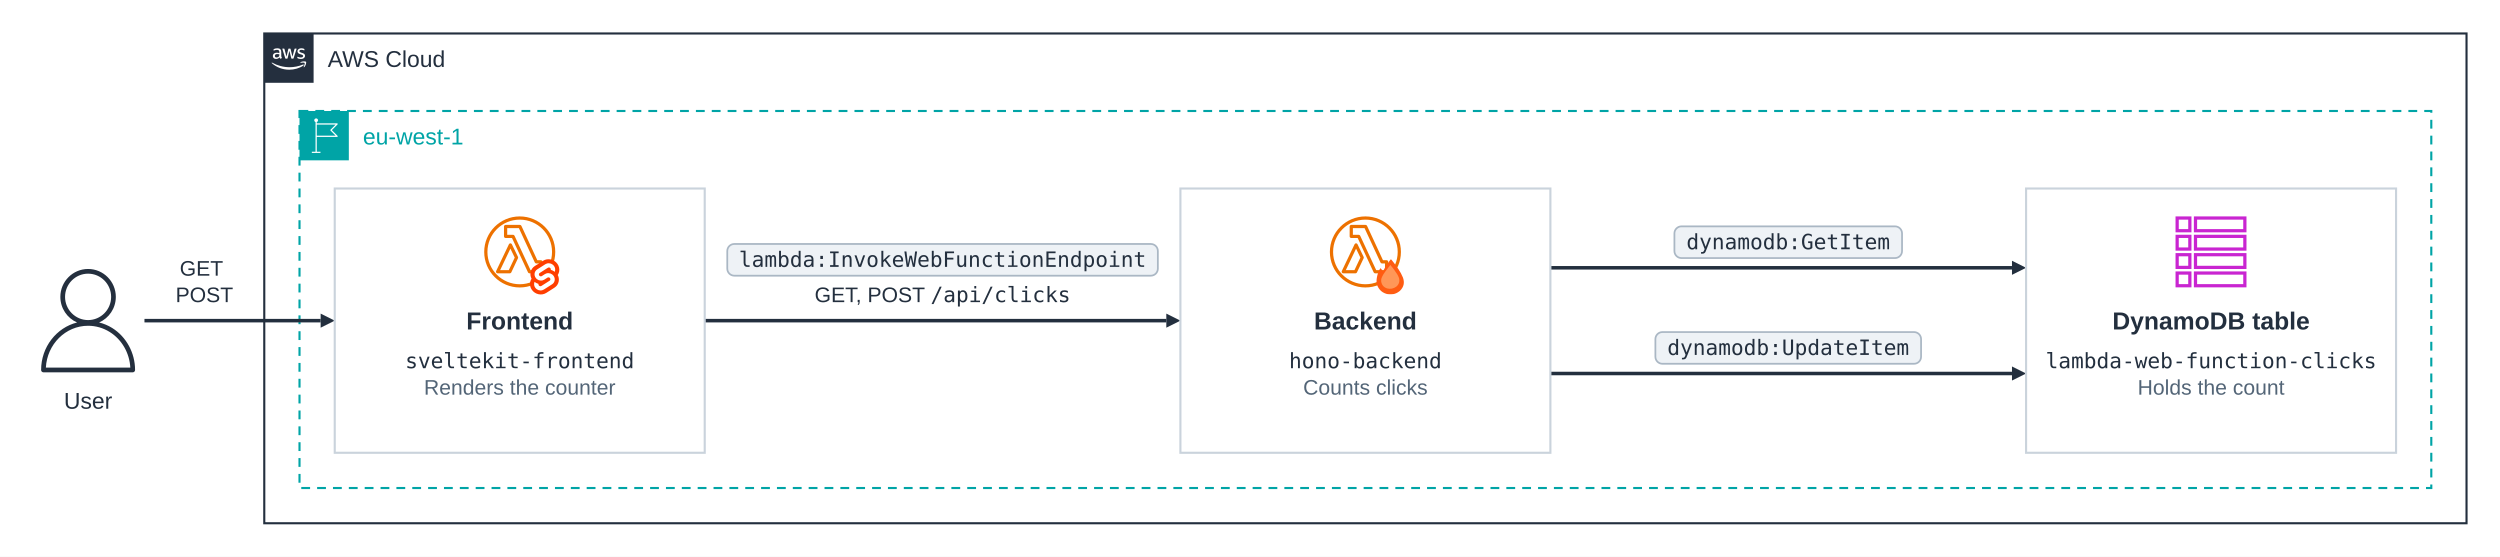
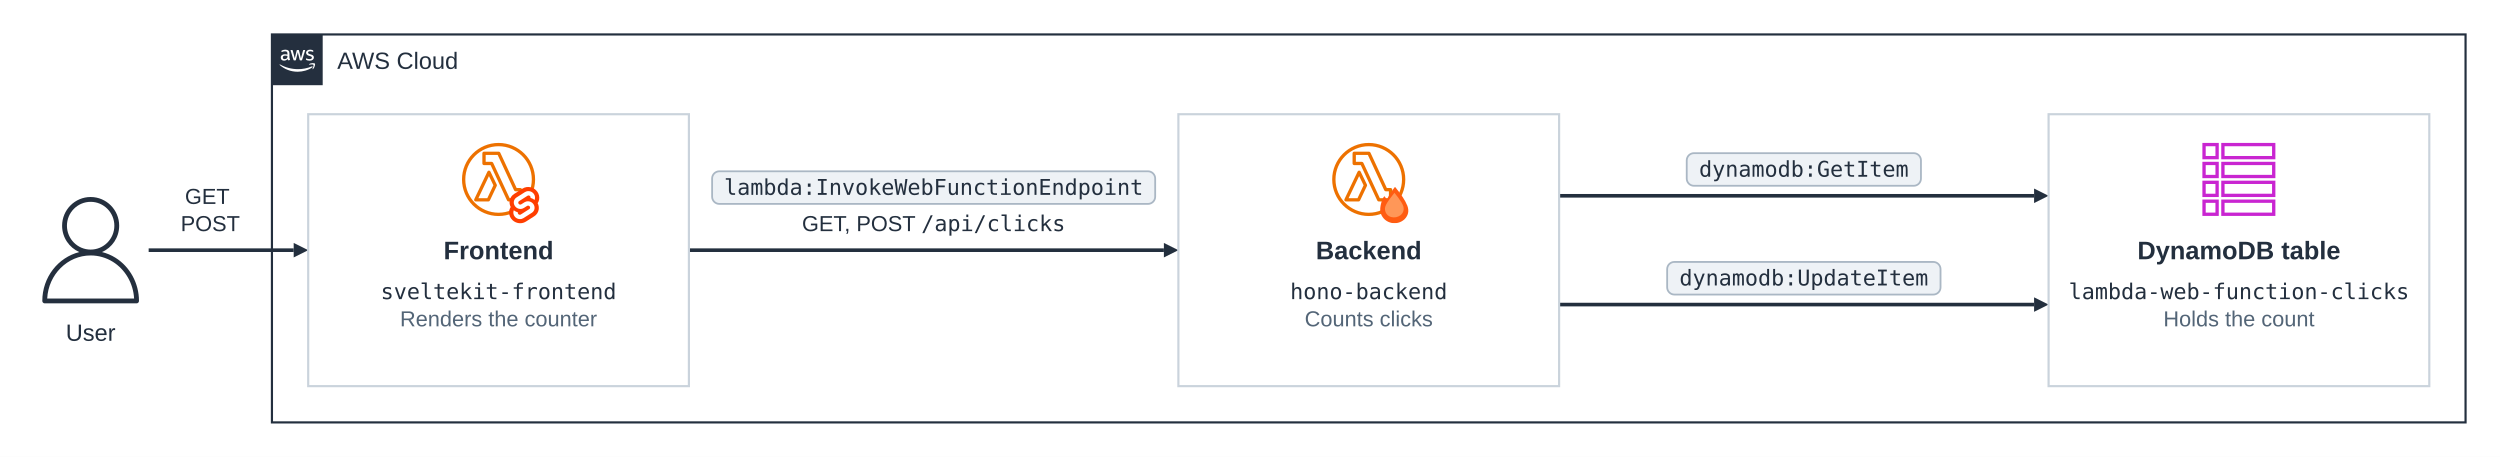
- <svg xmlns="http://www.w3.org/2000/svg" width="1419" height="316" viewBox="50 -19 1419 316" role="img" aria-labelledby="title description">
-   <rect x="50" y="-19" width="1419" height="316" fill="#FFFFFF" />
+ <svg xmlns="http://www.w3.org/2000/svg" width="1379" height="252" viewBox="50 -19 1379 252" role="img" aria-labelledby="title description">
+   <rect x="50" y="-19" width="1379" height="252" fill="#FFFFFF" />
  <g data-group-id="aws">
-     <rect x="200" y="0" width="1250" height="278" fill="none" stroke="#232F3E" stroke-width="1.2" />
-     <svg width="28" height="28" viewBox="0 0 40 40" version="1.1" id="icon-b2f0c8f54dda-1" x="200" y="0" preserveAspectRatio="xMidYMid meet" data-icon="" aria-hidden="true">
-       <g id="icon-b2f0c8f54dda-1-Icon-Architecture-Group/32/AWS-Cloud-logo_32" stroke="none" stroke-width="1" fill="none" fill-rule="evenodd">
-         <rect id="icon-b2f0c8f54dda-1-Rectangle" fill="#242F3E" x="0" y="0" width="40" height="40" />
-         <path d="M32.698,23.901 C33.059,24.37 32.298,26.3 31.957,27.164 C31.853,27.426 32.075,27.529 32.307,27.332 C33.82,26.048 34.212,23.357 33.901,22.969 C33.594,22.583 30.95,22.252 29.338,23.401 C29.089,23.578 29.132,23.822 29.407,23.79 C30.315,23.678 32.338,23.433 32.698,23.901 L32.698,23.901 Z M31.856,25.91 C32.374,25.532 31.93,24.969 31.402,25.19 C27.889,26.654 24.075,27.363 20.602,27.363 C15.459,27.363 10.475,25.974 6.446,23.668 C6.094,23.466 5.833,23.823 6.127,24.082 C9.86,27.398 14.796,29.391 20.274,29.391 C24.184,29.391 28.725,28.183 31.856,25.91 L31.856,25.91 Z M29.712,20.695 C29.214,20.695 28.727,20.642 28.253,20.534 C27.777,20.425 27.413,20.302 27.16,20.161 C27.005,20.077 26.908,19.989 26.869,19.903 C26.831,19.815 26.811,19.729 26.811,19.643 L26.811,19.174 C26.811,18.98 26.884,18.881 27.027,18.881 C27.082,18.881 27.14,18.894 27.2,18.914 C27.261,18.937 27.341,18.969 27.441,19.012 C27.761,19.153 28.108,19.26 28.485,19.336 C28.861,19.411 29.236,19.449 29.611,19.449 C30.208,19.449 30.669,19.347 30.995,19.141 C31.322,18.937 31.484,18.646 31.484,18.268 C31.484,18.008 31.399,17.793 31.227,17.619 C31.056,17.445 30.738,17.286 30.275,17.134 L28.9,16.713 C28.203,16.497 27.698,16.184 27.383,15.775 C27.068,15.363 26.911,14.916 26.911,14.428 C26.911,14.041 26.996,13.699 27.169,13.401 C27.339,13.104 27.564,12.851 27.845,12.64 C28.13,12.43 28.459,12.272 28.834,12.162 C29.208,12.055 29.606,12 30.026,12 C30.236,12 30.449,12.014 30.666,12.041 C30.881,12.067 31.085,12.103 31.278,12.146 C31.471,12.191 31.651,12.239 31.816,12.292 C31.982,12.347 32.114,12.401 32.215,12.454 C32.346,12.529 32.439,12.605 32.496,12.681 C32.551,12.756 32.579,12.858 32.579,12.989 L32.579,13.425 C32.579,13.62 32.507,13.716 32.362,13.716 C32.285,13.716 32.165,13.68 31.998,13.604 C31.458,13.365 30.848,13.248 30.177,13.248 C29.635,13.248 29.214,13.334 28.916,13.506 C28.617,13.68 28.468,13.955 28.468,14.333 C28.468,14.591 28.562,14.81 28.751,14.988 C28.939,15.166 29.286,15.336 29.795,15.499 L31.137,15.921 C31.822,16.135 32.311,16.433 32.603,16.809 C32.897,17.188 33.044,17.619 33.044,18.104 C33.044,18.505 32.961,18.864 32.794,19.182 C32.628,19.501 32.399,19.772 32.105,19.999 C31.813,20.226 31.463,20.398 31.054,20.517 C30.644,20.637 30.197,20.695 29.712,20.695 L29.712,20.695 Z M17.547,20.451 C17.381,20.451 17.26,20.424 17.182,20.364 C17.104,20.303 17.038,20.183 16.983,19.999 L14.761,12.842 C14.708,12.658 14.679,12.535 14.679,12.471 C14.679,12.32 14.757,12.244 14.912,12.244 L15.839,12.244 C16.016,12.244 16.14,12.274 16.213,12.334 C16.284,12.392 16.347,12.512 16.402,12.698 L17.993,18.818 L19.47,12.698 C19.514,12.512 19.574,12.392 19.651,12.334 C19.728,12.274 19.855,12.244 20.031,12.244 L20.796,12.244 C20.971,12.244 21.098,12.274 21.176,12.334 C21.253,12.392 21.314,12.512 21.358,12.698 L22.851,18.899 L24.491,12.698 C24.546,12.512 24.609,12.392 24.681,12.334 C24.754,12.274 24.877,12.244 25.054,12.244 L25.932,12.244 C26.088,12.244 26.165,12.32 26.165,12.471 C26.165,12.512 26.158,12.562 26.149,12.615 C26.136,12.671 26.116,12.746 26.081,12.842 L23.795,19.999 C23.74,20.183 23.673,20.303 23.595,20.364 C23.518,20.424 23.396,20.451 23.231,20.451 L22.418,20.451 C22.242,20.451 22.115,20.421 22.038,20.357 C21.961,20.292 21.9,20.166 21.856,19.984 L20.38,14.024 L18.923,19.984 C18.879,20.166 18.817,20.292 18.74,20.357 C18.662,20.421 18.536,20.451 18.359,20.451 L17.547,20.451 Z M9.939,19.449 C10.25,19.449 10.575,19.392 10.918,19.279 C11.26,19.165 11.558,18.969 11.812,18.687 C11.968,18.515 12.074,18.318 12.136,18.096 C12.196,17.876 12.225,17.609 12.225,17.295 L12.225,16.907 C11.951,16.842 11.661,16.791 11.356,16.753 C11.052,16.716 10.757,16.696 10.469,16.696 C9.84,16.696 9.369,16.82 9.061,17.069 C8.752,17.317 8.596,17.672 8.596,18.139 C8.596,18.57 8.713,18.895 8.945,19.117 C9.177,19.339 9.509,19.449 9.939,19.449 L9.939,19.449 Z M13.785,18.041 C13.785,18.386 13.82,18.66 13.892,18.866 C13.965,19.072 14.067,19.294 14.199,19.53 C14.243,19.606 14.265,19.676 14.265,19.739 C14.265,19.838 14.204,19.93 14.083,20.015 L13.486,20.405 C13.398,20.458 13.315,20.486 13.238,20.486 C13.137,20.486 13.044,20.443 12.956,20.357 C12.822,20.226 12.71,20.084 12.617,19.927 C12.521,19.771 12.425,19.588 12.326,19.383 C11.585,20.236 10.658,20.663 9.542,20.663 C8.746,20.663 8.116,20.443 7.651,19.999 C7.188,19.557 6.956,18.963 6.956,18.219 C6.956,17.432 7.243,16.796 7.819,16.316 C8.392,15.836 9.167,15.595 10.138,15.595 C10.459,15.595 10.793,15.62 11.141,15.668 C11.488,15.716 11.851,15.785 12.225,15.871 L12.225,15.192 C12.225,14.49 12.078,13.996 11.779,13.709 C11.481,13.423 10.968,13.281 10.239,13.281 C9.906,13.281 9.566,13.32 9.218,13.401 C8.871,13.482 8.53,13.587 8.199,13.716 C8.044,13.781 7.933,13.822 7.868,13.838 C7.802,13.854 7.752,13.862 7.719,13.862 C7.587,13.862 7.519,13.766 7.519,13.57 L7.519,13.118 C7.519,12.966 7.543,12.858 7.587,12.795 C7.631,12.729 7.719,12.664 7.852,12.6 C8.183,12.437 8.581,12.297 9.044,12.179 C9.509,12.06 10,12 10.52,12 C11.646,12 12.472,12.253 12.997,12.753 C13.521,13.255 13.785,14.013 13.785,15.028 L13.785,18.041 Z" id="icon-b2f0c8f54dda-1-Fill-1" fill="#FFFFFF" />
+     <rect x="200" y="0" width="1210" height="214" fill="none" stroke="#232F3E" stroke-width="1.2" />
+     <svg width="28" height="28" viewBox="0 0 40 40" version="1.1" id="icon-4a903ae22e3e-1" x="200" y="0" preserveAspectRatio="xMidYMid meet" data-icon="" aria-hidden="true">
+       <g id="icon-4a903ae22e3e-1-Icon-Architecture-Group/32/AWS-Cloud-logo_32" stroke="none" stroke-width="1" fill="none" fill-rule="evenodd">
+         <rect id="icon-4a903ae22e3e-1-Rectangle" fill="#242F3E" x="0" y="0" width="40" height="40" />
+         <path d="M32.698,23.901 C33.059,24.37 32.298,26.3 31.957,27.164 C31.853,27.426 32.075,27.529 32.307,27.332 C33.82,26.048 34.212,23.357 33.901,22.969 C33.594,22.583 30.95,22.252 29.338,23.401 C29.089,23.578 29.132,23.822 29.407,23.79 C30.315,23.678 32.338,23.433 32.698,23.901 L32.698,23.901 Z M31.856,25.91 C32.374,25.532 31.93,24.969 31.402,25.19 C27.889,26.654 24.075,27.363 20.602,27.363 C15.459,27.363 10.475,25.974 6.446,23.668 C6.094,23.466 5.833,23.823 6.127,24.082 C9.86,27.398 14.796,29.391 20.274,29.391 C24.184,29.391 28.725,28.183 31.856,25.91 L31.856,25.91 Z M29.712,20.695 C29.214,20.695 28.727,20.642 28.253,20.534 C27.777,20.425 27.413,20.302 27.16,20.161 C27.005,20.077 26.908,19.989 26.869,19.903 C26.831,19.815 26.811,19.729 26.811,19.643 L26.811,19.174 C26.811,18.98 26.884,18.881 27.027,18.881 C27.082,18.881 27.14,18.894 27.2,18.914 C27.261,18.937 27.341,18.969 27.441,19.012 C27.761,19.153 28.108,19.26 28.485,19.336 C28.861,19.411 29.236,19.449 29.611,19.449 C30.208,19.449 30.669,19.347 30.995,19.141 C31.322,18.937 31.484,18.646 31.484,18.268 C31.484,18.008 31.399,17.793 31.227,17.619 C31.056,17.445 30.738,17.286 30.275,17.134 L28.9,16.713 C28.203,16.497 27.698,16.184 27.383,15.775 C27.068,15.363 26.911,14.916 26.911,14.428 C26.911,14.041 26.996,13.699 27.169,13.401 C27.339,13.104 27.564,12.851 27.845,12.64 C28.13,12.43 28.459,12.272 28.834,12.162 C29.208,12.055 29.606,12 30.026,12 C30.236,12 30.449,12.014 30.666,12.041 C30.881,12.067 31.085,12.103 31.278,12.146 C31.471,12.191 31.651,12.239 31.816,12.292 C31.982,12.347 32.114,12.401 32.215,12.454 C32.346,12.529 32.439,12.605 32.496,12.681 C32.551,12.756 32.579,12.858 32.579,12.989 L32.579,13.425 C32.579,13.62 32.507,13.716 32.362,13.716 C32.285,13.716 32.165,13.68 31.998,13.604 C31.458,13.365 30.848,13.248 30.177,13.248 C29.635,13.248 29.214,13.334 28.916,13.506 C28.617,13.68 28.468,13.955 28.468,14.333 C28.468,14.591 28.562,14.81 28.751,14.988 C28.939,15.166 29.286,15.336 29.795,15.499 L31.137,15.921 C31.822,16.135 32.311,16.433 32.603,16.809 C32.897,17.188 33.044,17.619 33.044,18.104 C33.044,18.505 32.961,18.864 32.794,19.182 C32.628,19.501 32.399,19.772 32.105,19.999 C31.813,20.226 31.463,20.398 31.054,20.517 C30.644,20.637 30.197,20.695 29.712,20.695 L29.712,20.695 Z M17.547,20.451 C17.381,20.451 17.26,20.424 17.182,20.364 C17.104,20.303 17.038,20.183 16.983,19.999 L14.761,12.842 C14.708,12.658 14.679,12.535 14.679,12.471 C14.679,12.32 14.757,12.244 14.912,12.244 L15.839,12.244 C16.016,12.244 16.14,12.274 16.213,12.334 C16.284,12.392 16.347,12.512 16.402,12.698 L17.993,18.818 L19.47,12.698 C19.514,12.512 19.574,12.392 19.651,12.334 C19.728,12.274 19.855,12.244 20.031,12.244 L20.796,12.244 C20.971,12.244 21.098,12.274 21.176,12.334 C21.253,12.392 21.314,12.512 21.358,12.698 L22.851,18.899 L24.491,12.698 C24.546,12.512 24.609,12.392 24.681,12.334 C24.754,12.274 24.877,12.244 25.054,12.244 L25.932,12.244 C26.088,12.244 26.165,12.32 26.165,12.471 C26.165,12.512 26.158,12.562 26.149,12.615 C26.136,12.671 26.116,12.746 26.081,12.842 L23.795,19.999 C23.74,20.183 23.673,20.303 23.595,20.364 C23.518,20.424 23.396,20.451 23.231,20.451 L22.418,20.451 C22.242,20.451 22.115,20.421 22.038,20.357 C21.961,20.292 21.9,20.166 21.856,19.984 L20.38,14.024 L18.923,19.984 C18.879,20.166 18.817,20.292 18.74,20.357 C18.662,20.421 18.536,20.451 18.359,20.451 L17.547,20.451 Z M9.939,19.449 C10.25,19.449 10.575,19.392 10.918,19.279 C11.26,19.165 11.558,18.969 11.812,18.687 C11.968,18.515 12.074,18.318 12.136,18.096 C12.196,17.876 12.225,17.609 12.225,17.295 L12.225,16.907 C11.951,16.842 11.661,16.791 11.356,16.753 C11.052,16.716 10.757,16.696 10.469,16.696 C9.84,16.696 9.369,16.82 9.061,17.069 C8.752,17.317 8.596,17.672 8.596,18.139 C8.596,18.57 8.713,18.895 8.945,19.117 C9.177,19.339 9.509,19.449 9.939,19.449 L9.939,19.449 Z M13.785,18.041 C13.785,18.386 13.82,18.66 13.892,18.866 C13.965,19.072 14.067,19.294 14.199,19.53 C14.243,19.606 14.265,19.676 14.265,19.739 C14.265,19.838 14.204,19.93 14.083,20.015 L13.486,20.405 C13.398,20.458 13.315,20.486 13.238,20.486 C13.137,20.486 13.044,20.443 12.956,20.357 C12.822,20.226 12.71,20.084 12.617,19.927 C12.521,19.771 12.425,19.588 12.326,19.383 C11.585,20.236 10.658,20.663 9.542,20.663 C8.746,20.663 8.116,20.443 7.651,19.999 C7.188,19.557 6.956,18.963 6.956,18.219 C6.956,17.432 7.243,16.796 7.819,16.316 C8.392,15.836 9.167,15.595 10.138,15.595 C10.459,15.595 10.793,15.62 11.141,15.668 C11.488,15.716 11.851,15.785 12.225,15.871 L12.225,15.192 C12.225,14.49 12.078,13.996 11.779,13.709 C11.481,13.423 10.968,13.281 10.239,13.281 C9.906,13.281 9.566,13.32 9.218,13.401 C8.871,13.482 8.53,13.587 8.199,13.716 C8.044,13.781 7.933,13.822 7.868,13.838 C7.802,13.854 7.752,13.862 7.719,13.862 C7.587,13.862 7.519,13.766 7.519,13.57 L7.519,13.118 C7.519,12.966 7.543,12.858 7.587,12.795 C7.631,12.729 7.719,12.664 7.852,12.6 C8.183,12.437 8.581,12.297 9.044,12.179 C9.509,12.06 10,12 10.52,12 C11.646,12 12.472,12.253 12.997,12.753 C13.521,13.255 13.785,14.013 13.785,15.028 L13.785,18.041 Z" id="icon-4a903ae22e3e-1-Fill-1" fill="#FFFFFF" />
      </g>
    </svg>
    <text x="236" y="19" font-family="Arial, Helvetica, sans-serif" font-size="13" text-anchor="start" fill="#232F3E" font-weight="normal">
      <tspan x="236" dy="0">AWS Cloud</tspan>
    </text>
  </g>
-   <g data-group-id="region">
-     <rect x="220" y="44" width="1210" height="214" fill="none" stroke="#00A4A6" stroke-width="1.2" stroke-dasharray="5 4" />
-     <svg width="28" height="28" viewBox="0 0 40 40" version="1.1" id="icon-b2f0c8f54dda-2" x="220" y="44" preserveAspectRatio="xMidYMid meet" data-icon="" aria-hidden="true">
-       <g id="icon-b2f0c8f54dda-2-Icon-Architecture-Group/32/Region_32" stroke="none" stroke-width="1" fill="none" fill-rule="evenodd">
-         <rect id="icon-b2f0c8f54dda-2-Rectangle" fill="#00A4A6" x="0" y="0" width="40" height="40" />
-         <path d="M14,20.026 L14,11.026 L29.293,11.026 L25.146,15.172 C24.951,15.368 24.951,15.684 25.146,15.88 L29.293,20.026 L14,20.026 Z M26.207,15.526 L30.854,10.88 C30.996,10.736 31.039,10.522 30.962,10.335 C30.885,10.148 30.702,10.026 30.5,10.026 L14,10.026 L14,8.97 C14.596,8.76 15.026,8.198 15.026,7.531 C15.026,6.687 14.34,6 13.495,6 C12.65,6 11.963,6.687 11.963,7.531 C11.963,8.201 12.398,8.766 13,8.973 L13,33.026 L10,33.026 L10,34.026 L17,34.026 L17,33.026 L14,33.026 L14,21.026 L30.5,21.026 C30.702,21.026 30.885,20.904 30.962,20.717 C31.039,20.53 30.996,20.316 30.854,20.172 L26.207,15.526 Z" id="icon-b2f0c8f54dda-2-Fill-1" fill="#FFFFFF" />
-       </g>
-     </svg>
-     <text x="256" y="63" font-family="Arial, Helvetica, sans-serif" font-size="13" text-anchor="start" fill="#00A4A6" font-weight="normal">
-       <tspan x="256" dy="0">eu-west-1</tspan>
-     </text>
-   </g>
  <g data-edge-from="user" data-edge-to="frontend">
-     <polyline points="132,163 232,163" fill="none" stroke="#232F3E" stroke-width="2" stroke-linejoin="miter" />
-     <polygon points="240,163 232,159 232,167" fill="#232F3E" />
-     <text x="166" y="137.48" font-family="Arial, Helvetica, sans-serif" font-size="12" text-anchor="middle" fill="#232F3E" font-weight="normal">
+     <polyline points="132,119 212,119" fill="none" stroke="#232F3E" stroke-width="2" stroke-linejoin="miter" />
+     <polygon points="220,119 212,115 212,123" fill="#232F3E" />
+     <text x="166" y="93.48" font-family="Arial, Helvetica, sans-serif" font-size="12" text-anchor="middle" fill="#232F3E" font-weight="normal">
      <tspan x="166" dy="0">GET</tspan>
      <tspan x="166" dy="15">POST</tspan>
    </text>
  </g>
  <g data-edge-from="frontend" data-edge-to="backend">
-     <polyline points="450,163 712,163" fill="none" stroke="#232F3E" stroke-width="2" stroke-linejoin="miter" />
-     <polygon points="720,163 712,159 712,167" fill="#232F3E" />
-     <rect x="462.8" y="119.48" width="244.4" height="18" rx="4" fill="#EEF2F6" stroke="#AAB7C4" stroke-width="1" data-chip="api" />
-     <text x="585" y="132.48" font-family="Consolas, Menlo, DejaVu Sans Mono, Liberation Mono, monospace" font-size="12" text-anchor="middle" fill="#232F3E" font-weight="normal">
-       <tspan x="585" dy="0">lambda:InvokeWebFunctionEndpoint</tspan>
+     <polyline points="430,119 692,119" fill="none" stroke="#232F3E" stroke-width="2" stroke-linejoin="miter" />
+     <polygon points="700,119 692,115 692,123" fill="#232F3E" />
+     <rect x="442.8" y="75.48" width="244.4" height="18" rx="4" fill="#EEF2F6" stroke="#AAB7C4" stroke-width="1" data-chip="api" />
+     <text x="565" y="88.48" font-family="Consolas, Menlo, DejaVu Sans Mono, Liberation Mono, monospace" font-size="12" text-anchor="middle" fill="#232F3E" font-weight="normal">
+       <tspan x="565" dy="0">lambda:InvokeWebFunctionEndpoint</tspan>
    </text>
-     <text x="585" y="152.48" font-family="Arial, Helvetica, sans-serif" font-size="12" text-anchor="middle" fill="#232F3E" font-weight="normal">
-       <tspan x="585" dy="0">GET, POST <tspan font-family="Consolas, Menlo, DejaVu Sans Mono, Liberation Mono, monospace">/api/clicks</tspan>
+     <text x="565" y="108.48" font-family="Arial, Helvetica, sans-serif" font-size="12" text-anchor="middle" fill="#232F3E" font-weight="normal">
+       <tspan x="565" dy="0">GET, POST <tspan font-family="Consolas, Menlo, DejaVu Sans Mono, Liberation Mono, monospace">/api/clicks</tspan>
      </tspan>
    </text>
  </g>
  <g data-edge-from="backend" data-edge-to="table">
-     <polyline points="930,133 1192,133" fill="none" stroke="#232F3E" stroke-width="2" stroke-linejoin="miter" />
-     <polygon points="1200,133 1192,129 1192,137" fill="#232F3E" />
-     <rect x="1000.4" y="109.48" width="129.2" height="18" rx="4" fill="#EEF2F6" stroke="#AAB7C4" stroke-width="1" data-chip="api" />
-     <text x="1065" y="122.48" font-family="Consolas, Menlo, DejaVu Sans Mono, Liberation Mono, monospace" font-size="12" text-anchor="middle" fill="#232F3E" font-weight="normal">
-       <tspan x="1065" dy="0">dynamodb:GetItem</tspan>
+     <polyline points="910,89 1172,89" fill="none" stroke="#232F3E" stroke-width="2" stroke-linejoin="miter" />
+     <polygon points="1180,89 1172,85 1172,93" fill="#232F3E" />
+     <rect x="980.4" y="65.48" width="129.2" height="18" rx="4" fill="#EEF2F6" stroke="#AAB7C4" stroke-width="1" data-chip="api" />
+     <text x="1045" y="78.48" font-family="Consolas, Menlo, DejaVu Sans Mono, Liberation Mono, monospace" font-size="12" text-anchor="middle" fill="#232F3E" font-weight="normal">
+       <tspan x="1045" dy="0">dynamodb:GetItem</tspan>
    </text>
  </g>
  <g data-edge-from="backend" data-edge-to="table">
-     <polyline points="930,193 1192,193" fill="none" stroke="#232F3E" stroke-width="2" stroke-linejoin="miter" />
-     <polygon points="1200,193 1192,189 1192,197" fill="#232F3E" />
-     <rect x="989.6" y="169.48" width="150.8" height="18" rx="4" fill="#EEF2F6" stroke="#AAB7C4" stroke-width="1" data-chip="api" />
-     <text x="1065" y="182.48" font-family="Consolas, Menlo, DejaVu Sans Mono, Liberation Mono, monospace" font-size="12" text-anchor="middle" fill="#232F3E" font-weight="normal">
-       <tspan x="1065" dy="0">dynamodb:UpdateItem</tspan>
+     <polyline points="910,149 1172,149" fill="none" stroke="#232F3E" stroke-width="2" stroke-linejoin="miter" />
+     <polygon points="1180,149 1172,145 1172,153" fill="#232F3E" />
+     <rect x="969.6" y="125.48" width="150.8" height="18" rx="4" fill="#EEF2F6" stroke="#AAB7C4" stroke-width="1" data-chip="api" />
+     <text x="1045" y="138.48" font-family="Consolas, Menlo, DejaVu Sans Mono, Liberation Mono, monospace" font-size="12" text-anchor="middle" fill="#232F3E" font-weight="normal">
+       <tspan x="1045" dy="0">dynamodb:UpdateItem</tspan>
    </text>
  </g>
  <g data-node-id="user">
-     <svg width="64" height="64" viewBox="0 0 48 48" version="1.1" id="icon-b2f0c8f54dda-3" x="68" y="131" preserveAspectRatio="xMidYMid meet" data-icon="" aria-hidden="true">
-       <g id="icon-b2f0c8f54dda-3-Icon-Resource/General-Resource/Res_User_48" stroke="none" stroke-width="1" fill="none" fill-rule="evenodd">
-         <path d="M6.025,44 C6.524,34.085 14.395,26.178 24,26.178 C27.248,26.178 30.43,27.092 33.205,28.822 C38.354,32.033 41.653,37.783 41.974,44 L6.025,44 Z M14.192,13.878 C14.192,8.432 18.592,4 24.001,4 C29.408,4 33.807,8.432 33.807,13.878 C33.807,19.325 29.408,23.757 24.001,23.757 C18.592,23.757 14.192,19.325 14.192,13.878 L14.192,13.878 Z M34.263,27.125 C32.53,26.044 30.65,25.26 28.698,24.771 C32.877,22.939 35.807,18.749 35.807,13.878 C35.807,7.329 30.51,2 24.001,2 C17.489,2 12.192,7.329 12.192,13.878 C12.192,18.755 15.13,22.95 19.317,24.778 C10.545,26.981 4,35.2 4,45 C4,45.552 4.447,46 5,46 L43,46 C43.552,46 44,45.552 44,45 C44,37.719 40.269,30.87 34.263,27.125 L34.263,27.125 Z" id="icon-b2f0c8f54dda-3-Fill-1" fill="#242F3E" />
+     <svg width="64" height="64" viewBox="0 0 48 48" version="1.1" id="icon-4a903ae22e3e-2" x="68" y="87" preserveAspectRatio="xMidYMid meet" data-icon="" aria-hidden="true">
+       <g id="icon-4a903ae22e3e-2-Icon-Resource/General-Resource/Res_User_48" stroke="none" stroke-width="1" fill="none" fill-rule="evenodd">
+         <path d="M6.025,44 C6.524,34.085 14.395,26.178 24,26.178 C27.248,26.178 30.43,27.092 33.205,28.822 C38.354,32.033 41.653,37.783 41.974,44 L6.025,44 Z M14.192,13.878 C14.192,8.432 18.592,4 24.001,4 C29.408,4 33.807,8.432 33.807,13.878 C33.807,19.325 29.408,23.757 24.001,23.757 C18.592,23.757 14.192,19.325 14.192,13.878 L14.192,13.878 Z M34.263,27.125 C32.53,26.044 30.65,25.26 28.698,24.771 C32.877,22.939 35.807,18.749 35.807,13.878 C35.807,7.329 30.51,2 24.001,2 C17.489,2 12.192,7.329 12.192,13.878 C12.192,18.755 15.13,22.95 19.317,24.778 C10.545,26.981 4,35.2 4,45 C4,45.552 4.447,46 5,46 L43,46 C43.552,46 44,45.552 44,45 C44,37.719 40.269,30.87 34.263,27.125 L34.263,27.125 Z" id="icon-4a903ae22e3e-2-Fill-1" fill="#242F3E" />
      </g>
    </svg>
-     <text x="100" y="213" font-family="Arial, Helvetica, sans-serif" font-size="13" text-anchor="middle" fill="#232F3E" font-weight="normal">
+     <text x="100" y="169" font-family="Arial, Helvetica, sans-serif" font-size="13" text-anchor="middle" fill="#232F3E" font-weight="normal">
      <tspan x="100" dy="0">User</tspan>
    </text>
  </g>
  <g data-node-id="frontend">
-     <rect x="240" y="88" width="210" height="150" fill="#FFFFFF" stroke="#CAD3DC" stroke-width="1.2" />
-     <svg width="44" height="44" viewBox="0 0 48 48" version="1.1" id="icon-b2f0c8f54dda-4" x="323" y="102" preserveAspectRatio="xMidYMid meet" data-icon="" aria-hidden="true">
-       <g id="icon-b2f0c8f54dda-4-Icon-Resource/Compute/Res_AWS-Lambda_Lambda-Function_48" stroke="none" stroke-width="1" fill="none" fill-rule="evenodd">
-         <path d="M24,44 C12.972,44 4,35.028 4,24 C4,12.972 12.972,4 24,4 C35.028,4 44,12.972 44,24 C44,35.028 35.028,44 24,44 L24,44 Z M24,2 C11.869,2 2,11.869 2,24 C2,36.131 11.869,46 24,46 C36.131,46 46,36.131 46,24 C46,11.869 36.131,2 24,2 L24,2 Z M17.231,35.25 L11.876,35.25 L18.221,21.959 L20.902,27.492 L17.231,35.25 Z M19.114,19.215 C18.946,18.87 18.597,18.651 18.214,18.651 L18.211,18.651 C17.826,18.652 17.477,18.874 17.312,19.221 L9.389,35.819 C9.24,36.129 9.262,36.493 9.445,36.783 C9.628,37.074 9.947,37.25 10.291,37.25 L17.864,37.25 C18.251,37.25 18.603,37.027 18.769,36.678 L22.915,27.915 C23.044,27.642 23.043,27.323 22.911,27.051 L19.114,19.215 Z M36.125,35.25 L30.673,35.25 L20.761,13.953 C20.597,13.601 20.243,13.375 19.854,13.375 L16.251,13.375 L16.255,9.25 L23.475,9.25 L33.339,30.545 C33.503,30.898 33.856,31.125 34.246,31.125 L36.125,31.125 L36.125,35.25 Z M37.125,29.125 L34.885,29.125 L25.021,7.83 C24.856,7.477 24.503,7.25 24.113,7.25 L15.256,7.25 C14.704,7.25 14.257,7.697 14.256,8.249 L14.25,14.374 C14.25,14.64 14.355,14.894 14.543,15.082 C14.73,15.27 14.984,15.375 15.25,15.375 L19.217,15.375 L29.129,36.672 C29.293,37.024 29.646,37.25 30.035,37.25 L37.125,37.25 C37.678,37.25 38.125,36.803 38.125,36.25 L38.125,30.125 C38.125,29.572 37.678,29.125 37.125,29.125 L37.125,29.125 Z" id="icon-b2f0c8f54dda-4-Amazon-Lambda-Lambda-Function_Resource-Icon_light-bg" fill="#ED7100" />
+     <rect x="220" y="44" width="210" height="150" fill="#FFFFFF" stroke="#CAD3DC" stroke-width="1.2" />
+     <svg width="44" height="44" viewBox="0 0 48 48" version="1.1" id="icon-4a903ae22e3e-3" x="303" y="58" preserveAspectRatio="xMidYMid meet" data-icon="" aria-hidden="true">
+       <g id="icon-4a903ae22e3e-3-Icon-Resource/Compute/Res_AWS-Lambda_Lambda-Function_48" stroke="none" stroke-width="1" fill="none" fill-rule="evenodd">
+         <path d="M24,44 C12.972,44 4,35.028 4,24 C4,12.972 12.972,4 24,4 C35.028,4 44,12.972 44,24 C44,35.028 35.028,44 24,44 L24,44 Z M24,2 C11.869,2 2,11.869 2,24 C2,36.131 11.869,46 24,46 C36.131,46 46,36.131 46,24 C46,11.869 36.131,2 24,2 L24,2 Z M17.231,35.25 L11.876,35.25 L18.221,21.959 L20.902,27.492 L17.231,35.25 Z M19.114,19.215 C18.946,18.87 18.597,18.651 18.214,18.651 L18.211,18.651 C17.826,18.652 17.477,18.874 17.312,19.221 L9.389,35.819 C9.24,36.129 9.262,36.493 9.445,36.783 C9.628,37.074 9.947,37.25 10.291,37.25 L17.864,37.25 C18.251,37.25 18.603,37.027 18.769,36.678 L22.915,27.915 C23.044,27.642 23.043,27.323 22.911,27.051 L19.114,19.215 Z M36.125,35.25 L30.673,35.25 L20.761,13.953 C20.597,13.601 20.243,13.375 19.854,13.375 L16.251,13.375 L16.255,9.25 L23.475,9.25 L33.339,30.545 C33.503,30.898 33.856,31.125 34.246,31.125 L36.125,31.125 L36.125,35.25 Z M37.125,29.125 L34.885,29.125 L25.021,7.83 C24.856,7.477 24.503,7.25 24.113,7.25 L15.256,7.25 C14.704,7.25 14.257,7.697 14.256,8.249 L14.25,14.374 C14.25,14.64 14.355,14.894 14.543,15.082 C14.73,15.27 14.984,15.375 15.25,15.375 L19.217,15.375 L29.129,36.672 C29.293,37.024 29.646,37.25 30.035,37.25 L37.125,37.25 C37.678,37.25 38.125,36.803 38.125,36.25 L38.125,30.125 C38.125,29.572 37.678,29.125 37.125,29.125 L37.125,29.125 Z" id="icon-4a903ae22e3e-3-Amazon-Lambda-Lambda-Function_Resource-Icon_light-bg" fill="#ED7100" />
      </g>
    </svg>
-     <text x="345" y="168" font-family="Arial, Helvetica, sans-serif" font-size="14" text-anchor="middle" fill="#232F3E" font-weight="600">
-       <tspan x="345" dy="0">Frontend</tspan>
+     <text x="325" y="124" font-family="Arial, Helvetica, sans-serif" font-size="14" text-anchor="middle" fill="#232F3E" font-weight="600">
+       <tspan x="325" dy="0">Frontend</tspan>
    </text>
-     <text x="345" y="190" font-family="Consolas, Menlo, DejaVu Sans Mono, Liberation Mono, monospace" font-size="12" text-anchor="middle" fill="#232F3E" font-weight="normal">
-       <tspan x="345" dy="0">sveltekit-frontend</tspan>
+     <text x="325" y="146" font-family="Consolas, Menlo, DejaVu Sans Mono, Liberation Mono, monospace" font-size="12" text-anchor="middle" fill="#232F3E" font-weight="normal">
+       <tspan x="325" dy="0">sveltekit-frontend</tspan>
    </text>
-     <text x="345" y="205" font-family="Arial, Helvetica, sans-serif" font-size="12" text-anchor="middle" fill="#536577" font-weight="normal">
-       <tspan x="345" dy="0">Renders the counter</tspan>
+     <text x="325" y="161" font-family="Arial, Helvetica, sans-serif" font-size="12" text-anchor="middle" fill="#536577" font-weight="normal">
+       <tspan x="325" dy="0">Renders the counter</tspan>
    </text>
  </g>
  <g data-node-id="backend">
-     <rect x="720" y="88" width="210" height="150" fill="#FFFFFF" stroke="#CAD3DC" stroke-width="1.2" />
-     <svg width="44" height="44" viewBox="0 0 48 48" version="1.1" id="icon-b2f0c8f54dda-5" x="803" y="102" preserveAspectRatio="xMidYMid meet" data-icon="" aria-hidden="true">
-       <g id="icon-b2f0c8f54dda-5-Icon-Resource/Compute/Res_AWS-Lambda_Lambda-Function_48" stroke="none" stroke-width="1" fill="none" fill-rule="evenodd">
-         <path d="M24,44 C12.972,44 4,35.028 4,24 C4,12.972 12.972,4 24,4 C35.028,4 44,12.972 44,24 C44,35.028 35.028,44 24,44 L24,44 Z M24,2 C11.869,2 2,11.869 2,24 C2,36.131 11.869,46 24,46 C36.131,46 46,36.131 46,24 C46,11.869 36.131,2 24,2 L24,2 Z M17.231,35.25 L11.876,35.25 L18.221,21.959 L20.902,27.492 L17.231,35.25 Z M19.114,19.215 C18.946,18.87 18.597,18.651 18.214,18.651 L18.211,18.651 C17.826,18.652 17.477,18.874 17.312,19.221 L9.389,35.819 C9.24,36.129 9.262,36.493 9.445,36.783 C9.628,37.074 9.947,37.25 10.291,37.25 L17.864,37.25 C18.251,37.25 18.603,37.027 18.769,36.678 L22.915,27.915 C23.044,27.642 23.043,27.323 22.911,27.051 L19.114,19.215 Z M36.125,35.25 L30.673,35.25 L20.761,13.953 C20.597,13.601 20.243,13.375 19.854,13.375 L16.251,13.375 L16.255,9.25 L23.475,9.25 L33.339,30.545 C33.503,30.898 33.856,31.125 34.246,31.125 L36.125,31.125 L36.125,35.25 Z M37.125,29.125 L34.885,29.125 L25.021,7.83 C24.856,7.477 24.503,7.25 24.113,7.25 L15.256,7.25 C14.704,7.25 14.257,7.697 14.256,8.249 L14.25,14.374 C14.25,14.64 14.355,14.894 14.543,15.082 C14.73,15.27 14.984,15.375 15.25,15.375 L19.217,15.375 L29.129,36.672 C29.293,37.024 29.646,37.25 30.035,37.25 L37.125,37.25 C37.678,37.25 38.125,36.803 38.125,36.25 L38.125,30.125 C38.125,29.572 37.678,29.125 37.125,29.125 L37.125,29.125 Z" id="icon-b2f0c8f54dda-5-Amazon-Lambda-Lambda-Function_Resource-Icon_light-bg" fill="#ED7100" />
+     <rect x="700" y="44" width="210" height="150" fill="#FFFFFF" stroke="#CAD3DC" stroke-width="1.2" />
+     <svg width="44" height="44" viewBox="0 0 48 48" version="1.1" id="icon-4a903ae22e3e-4" x="783" y="58" preserveAspectRatio="xMidYMid meet" data-icon="" aria-hidden="true">
+       <g id="icon-4a903ae22e3e-4-Icon-Resource/Compute/Res_AWS-Lambda_Lambda-Function_48" stroke="none" stroke-width="1" fill="none" fill-rule="evenodd">
+         <path d="M24,44 C12.972,44 4,35.028 4,24 C4,12.972 12.972,4 24,4 C35.028,4 44,12.972 44,24 C44,35.028 35.028,44 24,44 L24,44 Z M24,2 C11.869,2 2,11.869 2,24 C2,36.131 11.869,46 24,46 C36.131,46 46,36.131 46,24 C46,11.869 36.131,2 24,2 L24,2 Z M17.231,35.25 L11.876,35.25 L18.221,21.959 L20.902,27.492 L17.231,35.25 Z M19.114,19.215 C18.946,18.87 18.597,18.651 18.214,18.651 L18.211,18.651 C17.826,18.652 17.477,18.874 17.312,19.221 L9.389,35.819 C9.24,36.129 9.262,36.493 9.445,36.783 C9.628,37.074 9.947,37.25 10.291,37.25 L17.864,37.25 C18.251,37.25 18.603,37.027 18.769,36.678 L22.915,27.915 C23.044,27.642 23.043,27.323 22.911,27.051 L19.114,19.215 Z M36.125,35.25 L30.673,35.25 L20.761,13.953 C20.597,13.601 20.243,13.375 19.854,13.375 L16.251,13.375 L16.255,9.25 L23.475,9.25 L33.339,30.545 C33.503,30.898 33.856,31.125 34.246,31.125 L36.125,31.125 L36.125,35.25 Z M37.125,29.125 L34.885,29.125 L25.021,7.83 C24.856,7.477 24.503,7.25 24.113,7.25 L15.256,7.25 C14.704,7.25 14.257,7.697 14.256,8.249 L14.25,14.374 C14.25,14.64 14.355,14.894 14.543,15.082 C14.73,15.27 14.984,15.375 15.25,15.375 L19.217,15.375 L29.129,36.672 C29.293,37.024 29.646,37.25 30.035,37.25 L37.125,37.25 C37.678,37.25 38.125,36.803 38.125,36.25 L38.125,30.125 C38.125,29.572 37.678,29.125 37.125,29.125 L37.125,29.125 Z" id="icon-4a903ae22e3e-4-Amazon-Lambda-Lambda-Function_Resource-Icon_light-bg" fill="#ED7100" />
      </g>
    </svg>
-     <text x="825" y="168" font-family="Arial, Helvetica, sans-serif" font-size="14" text-anchor="middle" fill="#232F3E" font-weight="600">
-       <tspan x="825" dy="0">Backend</tspan>
+     <text x="805" y="124" font-family="Arial, Helvetica, sans-serif" font-size="14" text-anchor="middle" fill="#232F3E" font-weight="600">
+       <tspan x="805" dy="0">Backend</tspan>
    </text>
-     <text x="825" y="190" font-family="Consolas, Menlo, DejaVu Sans Mono, Liberation Mono, monospace" font-size="12" text-anchor="middle" fill="#232F3E" font-weight="normal">
-       <tspan x="825" dy="0">hono-backend</tspan>
+     <text x="805" y="146" font-family="Consolas, Menlo, DejaVu Sans Mono, Liberation Mono, monospace" font-size="12" text-anchor="middle" fill="#232F3E" font-weight="normal">
+       <tspan x="805" dy="0">hono-backend</tspan>
    </text>
-     <text x="825" y="205" font-family="Arial, Helvetica, sans-serif" font-size="12" text-anchor="middle" fill="#536577" font-weight="normal">
-       <tspan x="825" dy="0">Counts clicks</tspan>
+     <text x="805" y="161" font-family="Arial, Helvetica, sans-serif" font-size="12" text-anchor="middle" fill="#536577" font-weight="normal">
+       <tspan x="805" dy="0">Counts clicks</tspan>
    </text>
  </g>
  <g data-node-id="table">
-     <rect x="1200" y="88" width="210" height="150" fill="#FFFFFF" stroke="#CAD3DC" stroke-width="1.2" />
-     <svg width="44" height="44" viewBox="0 0 48 48" version="1.1" id="icon-b2f0c8f54dda-6" x="1283" y="102" preserveAspectRatio="xMidYMid meet" data-icon="" aria-hidden="true">
-       <g id="icon-b2f0c8f54dda-6-Icon-Resource/Database/Res_Amazon-DynamoDB_Table_48" stroke="none" stroke-width="1" fill="none" fill-rule="evenodd">
-         <path d="M13.355,11.862 L45.928,11.862 L45.928,2 L13.355,2 L13.355,11.862 Z M15.355,9.862 L43.927,9.862 L43.927,4.001 L15.355,4.001 L15.355,9.862 Z M2,11.862 L11.861,11.862 L11.861,2 L2,2 L2,11.862 Z M4,9.862 L9.862,9.862 L9.862,4.001 L4,4.001 L4,9.862 Z M13.355,23.217 L45.928,23.217 L45.928,13.356 L13.355,13.356 L13.355,23.217 Z M15.355,21.217 L43.927,21.217 L43.927,15.356 L15.355,15.356 L15.355,21.217 Z M2,23.217 L11.861,23.217 L11.861,13.356 L2,13.356 L2,23.217 Z M4,21.217 L9.862,21.217 L9.862,15.356 L4,15.356 L4,21.217 Z M13.355,34.572 L45.928,34.572 L45.928,24.711 L13.355,24.711 L13.355,34.572 Z M15.355,32.572 L43.927,32.572 L43.927,26.71 L15.355,26.71 L15.355,32.572 Z M2,34.572 L11.861,34.572 L11.861,24.711 L2,24.711 L2,34.572 Z M4,32.572 L9.862,32.572 L9.862,26.71 L4,26.71 L4,32.572 Z M13.355,45.927 L45.928,45.927 L45.928,36.066 L13.355,36.066 L13.355,45.927 Z M15.355,43.928 L43.927,43.928 L43.927,38.066 L15.355,38.066 L15.355,43.928 Z M2,45.927 L11.861,45.927 L11.861,36.066 L2,36.066 L2,45.927 Z M4,43.928 L9.862,43.928 L9.862,38.066 L4,38.066 L4,43.928 Z" id="icon-b2f0c8f54dda-6-Amazon-DATABASE_Amazon-DynamoDB_Table_Resource-Icon_light-bg" fill="#C925D1" />
+     <rect x="1180" y="44" width="210" height="150" fill="#FFFFFF" stroke="#CAD3DC" stroke-width="1.2" />
+     <svg width="44" height="44" viewBox="0 0 48 48" version="1.1" id="icon-4a903ae22e3e-5" x="1263" y="58" preserveAspectRatio="xMidYMid meet" data-icon="" aria-hidden="true">
+       <g id="icon-4a903ae22e3e-5-Icon-Resource/Database/Res_Amazon-DynamoDB_Table_48" stroke="none" stroke-width="1" fill="none" fill-rule="evenodd">
+         <path d="M13.355,11.862 L45.928,11.862 L45.928,2 L13.355,2 L13.355,11.862 Z M15.355,9.862 L43.927,9.862 L43.927,4.001 L15.355,4.001 L15.355,9.862 Z M2,11.862 L11.861,11.862 L11.861,2 L2,2 L2,11.862 Z M4,9.862 L9.862,9.862 L9.862,4.001 L4,4.001 L4,9.862 Z M13.355,23.217 L45.928,23.217 L45.928,13.356 L13.355,13.356 L13.355,23.217 Z M15.355,21.217 L43.927,21.217 L43.927,15.356 L15.355,15.356 L15.355,21.217 Z M2,23.217 L11.861,23.217 L11.861,13.356 L2,13.356 L2,23.217 Z M4,21.217 L9.862,21.217 L9.862,15.356 L4,15.356 L4,21.217 Z M13.355,34.572 L45.928,34.572 L45.928,24.711 L13.355,24.711 L13.355,34.572 Z M15.355,32.572 L43.927,32.572 L43.927,26.71 L15.355,26.71 L15.355,32.572 Z M2,34.572 L11.861,34.572 L11.861,24.711 L2,24.711 L2,34.572 Z M4,32.572 L9.862,32.572 L9.862,26.71 L4,26.71 L4,32.572 Z M13.355,45.927 L45.928,45.927 L45.928,36.066 L13.355,36.066 L13.355,45.927 Z M15.355,43.928 L43.927,43.928 L43.927,38.066 L15.355,38.066 L15.355,43.928 Z M2,45.927 L11.861,45.927 L11.861,36.066 L2,36.066 L2,45.927 Z M4,43.928 L9.862,43.928 L9.862,38.066 L4,38.066 L4,43.928 Z" id="icon-4a903ae22e3e-5-Amazon-DATABASE_Amazon-DynamoDB_Table_Resource-Icon_light-bg" fill="#C925D1" />
      </g>
    </svg>
-     <text x="1305" y="168" font-family="Arial, Helvetica, sans-serif" font-size="14" text-anchor="middle" fill="#232F3E" font-weight="600">
-       <tspan x="1305" dy="0">DynamoDB table</tspan>
+     <text x="1285" y="124" font-family="Arial, Helvetica, sans-serif" font-size="14" text-anchor="middle" fill="#232F3E" font-weight="600">
+       <tspan x="1285" dy="0">DynamoDB table</tspan>
    </text>
-     <text x="1305" y="190" font-family="Consolas, Menlo, DejaVu Sans Mono, Liberation Mono, monospace" font-size="12" text-anchor="middle" fill="#232F3E" font-weight="normal">
-       <tspan x="1305" dy="0">lambda-web-function-clicks</tspan>
+     <text x="1285" y="146" font-family="Consolas, Menlo, DejaVu Sans Mono, Liberation Mono, monospace" font-size="12" text-anchor="middle" fill="#232F3E" font-weight="normal">
+       <tspan x="1285" dy="0">lambda-web-function-clicks</tspan>
    </text>
-     <text x="1305" y="205" font-family="Arial, Helvetica, sans-serif" font-size="12" text-anchor="middle" fill="#536577" font-weight="normal">
-       <tspan x="1305" dy="0">Holds the count</tspan>
+     <text x="1285" y="161" font-family="Arial, Helvetica, sans-serif" font-size="12" text-anchor="middle" fill="#536577" font-weight="normal">
+       <tspan x="1285" dy="0">Holds the count</tspan>
    </text>
  </g>
  <g data-node-id="svelte-badge">
-     <svg width="22.86" height="22.86" viewBox="0 0 107 128" id="icon-b2f0c8f54dda-7" x="347.71" y="126.71" preserveAspectRatio="xMidYMid meet" data-icon="" aria-hidden="true">
+     <svg width="22.86" height="22.86" viewBox="0 0 107 128" id="icon-4a903ae22e3e-6" x="327.71" y="82.71" preserveAspectRatio="xMidYMid meet" data-icon="" aria-hidden="true">
      <path d="M94.157,22.819c-10.4-14.885-30.94-19.297-45.791-9.835L22.282,29.608A29.923,29.923,0,0,0,8.764,49.651a31.514,31.514,0,0,0,3.108,20.232A30.006,30.006,0,0,0,7.395,81.065a31.889,31.889,0,0,0,5.447,24.116c10.402,14.886,30.942,19.297,45.791,9.835L84.717,98.392A29.918,29.918,0,0,0,98.235,78.349,31.526,31.526,0,0,0,95.13,58.117a30,30,0,0,0,4.474-11.182,31.88,31.88,0,0,0-5.447-24.116" style="fill:#ff3e00" />
      <path d="M45.817,106.582A20.718,20.718,0,0,1,23.58,98.339a19.174,19.174,0,0,1-3.277-14.502,18.189,18.189,0,0,1,.623-2.436l.491-1.498,1.336.982a33.644,33.644,0,0,0,10.203,5.098l.969.294-.089.968a5.847,5.847,0,0,0,1.052,3.878,6.239,6.239,0,0,0,6.695,2.485,5.745,5.745,0,0,0,1.602-.704L69.27,76.281a5.431,5.431,0,0,0,2.451-3.631,5.795,5.795,0,0,0-.988-4.371,6.244,6.244,0,0,0-6.698-2.486,5.743,5.743,0,0,0-1.6.704l-9.953,6.345a19.033,19.033,0,0,1-5.296,2.326,20.718,20.718,0,0,1-22.237-8.243,19.172,19.172,0,0,1-3.277-14.502,17.988,17.988,0,0,1,8.13-12.051L55.883,23.747a19.004,19.004,0,0,1,5.3-2.329A20.718,20.718,0,0,1,83.42,29.661a19.174,19.174,0,0,1,3.277,14.502,18.4,18.4,0,0,1-.623,2.436l-.491,1.498-1.336-.98a33.617,33.617,0,0,0-10.204-5.1l-.969-.294.089-.968a5.859,5.859,0,0,0-1.052-3.878,6.239,6.239,0,0,0-6.695-2.485,5.745,5.745,0,0,0-1.602.704L37.73,51.719a5.422,5.422,0,0,0-2.449,3.63,5.786,5.786,0,0,0,.986,4.372,6.244,6.244,0,0,0,6.698,2.486,5.765,5.765,0,0,0,1.602-.704l9.952-6.343a18.978,18.978,0,0,1,5.296-2.328,20.718,20.718,0,0,1,22.237,8.243,19.172,19.172,0,0,1,3.277,14.502,17.998,17.998,0,0,1-8.13,12.053L51.117,104.253a19.004,19.004,0,0,1-5.3,2.329" style="fill:#fff" />
    </svg>
-     <text x="359.14" y="167.57" font-family="Arial, Helvetica, sans-serif" font-size="13" text-anchor="middle" fill="#232F3E" font-weight="normal">
-       <tspan x="359.14" dy="0" />
+     <text x="339.14" y="123.57" font-family="Arial, Helvetica, sans-serif" font-size="13" text-anchor="middle" fill="#232F3E" font-weight="normal">
+       <tspan x="339.14" dy="0" />
    </text>
  </g>
  <g data-node-id="hono-badge">
-     <svg version="1.1" width="20.08" height="20.08" viewBox="0 0 500 500" id="icon-b2f0c8f54dda-8" x="829.1" y="128.1" preserveAspectRatio="xMidYMid meet" data-icon="" aria-hidden="true">
+     <svg version="1.1" width="20.08" height="20.08" viewBox="0 0 500 500" id="icon-4a903ae22e3e-7" x="809.1" y="84.1" preserveAspectRatio="xMidYMid meet" data-icon="" aria-hidden="true">
      <g>
        <path style="opacity:0.993" fill="#ff5b11" d="M 257.5,0.5 C 258.822,0.33 259.989,0.663 261,1.5C 298.193,46.894 333.193,93.894 366,142.5C 390.289,179.069 410.955,217.735 428,258.5C 455.221,331.104 441.054,394.271 385.5,448C 336.892,489.082 280.892,505.082 217.5,496C 141.727,480.551 90.227,436.718 63,364.5C 55.908,340.989 53.575,316.989 56,292.5C 60.038,250.347 70.038,209.68 86,170.5C 92.651,154.514 101.318,139.848 112,126.5C 120.715,136.88 129.048,147.547 137,158.5C 140.682,162.349 144.515,166.016 148.5,169.5C 178.917,109.136 215.251,52.803 257.5,0.5 Z" />
      </g>
      <g>
        <path style="opacity:1" fill="#ff9758" d="M 250.5,81.5 C 287.193,124.06 320.36,169.393 350,217.5C 359.293,233.418 366.959,250.085 373,267.5C 385.584,317.008 372.084,357.842 332.5,390C 294.216,416.939 252.216,424.939 206.5,414C 157.201,398.702 128.701,365.535 121,314.5C 119.131,298.409 120.798,282.742 126,267.5C 133.418,248.663 142.418,230.663 153,213.5C 163,198.833 173,184.167 183,169.5C 205.716,140.29 228.216,110.957 250.5,81.5 Z" />
      </g>
    </svg>
-     <text x="839.14" y="166.18" font-family="Arial, Helvetica, sans-serif" font-size="13" text-anchor="middle" fill="#232F3E" font-weight="normal">
-       <tspan x="839.14" dy="0" />
+     <text x="819.14" y="122.18" font-family="Arial, Helvetica, sans-serif" font-size="13" text-anchor="middle" fill="#232F3E" font-weight="normal">
+       <tspan x="819.14" dy="0" />
    </text>
  </g>
</svg>
